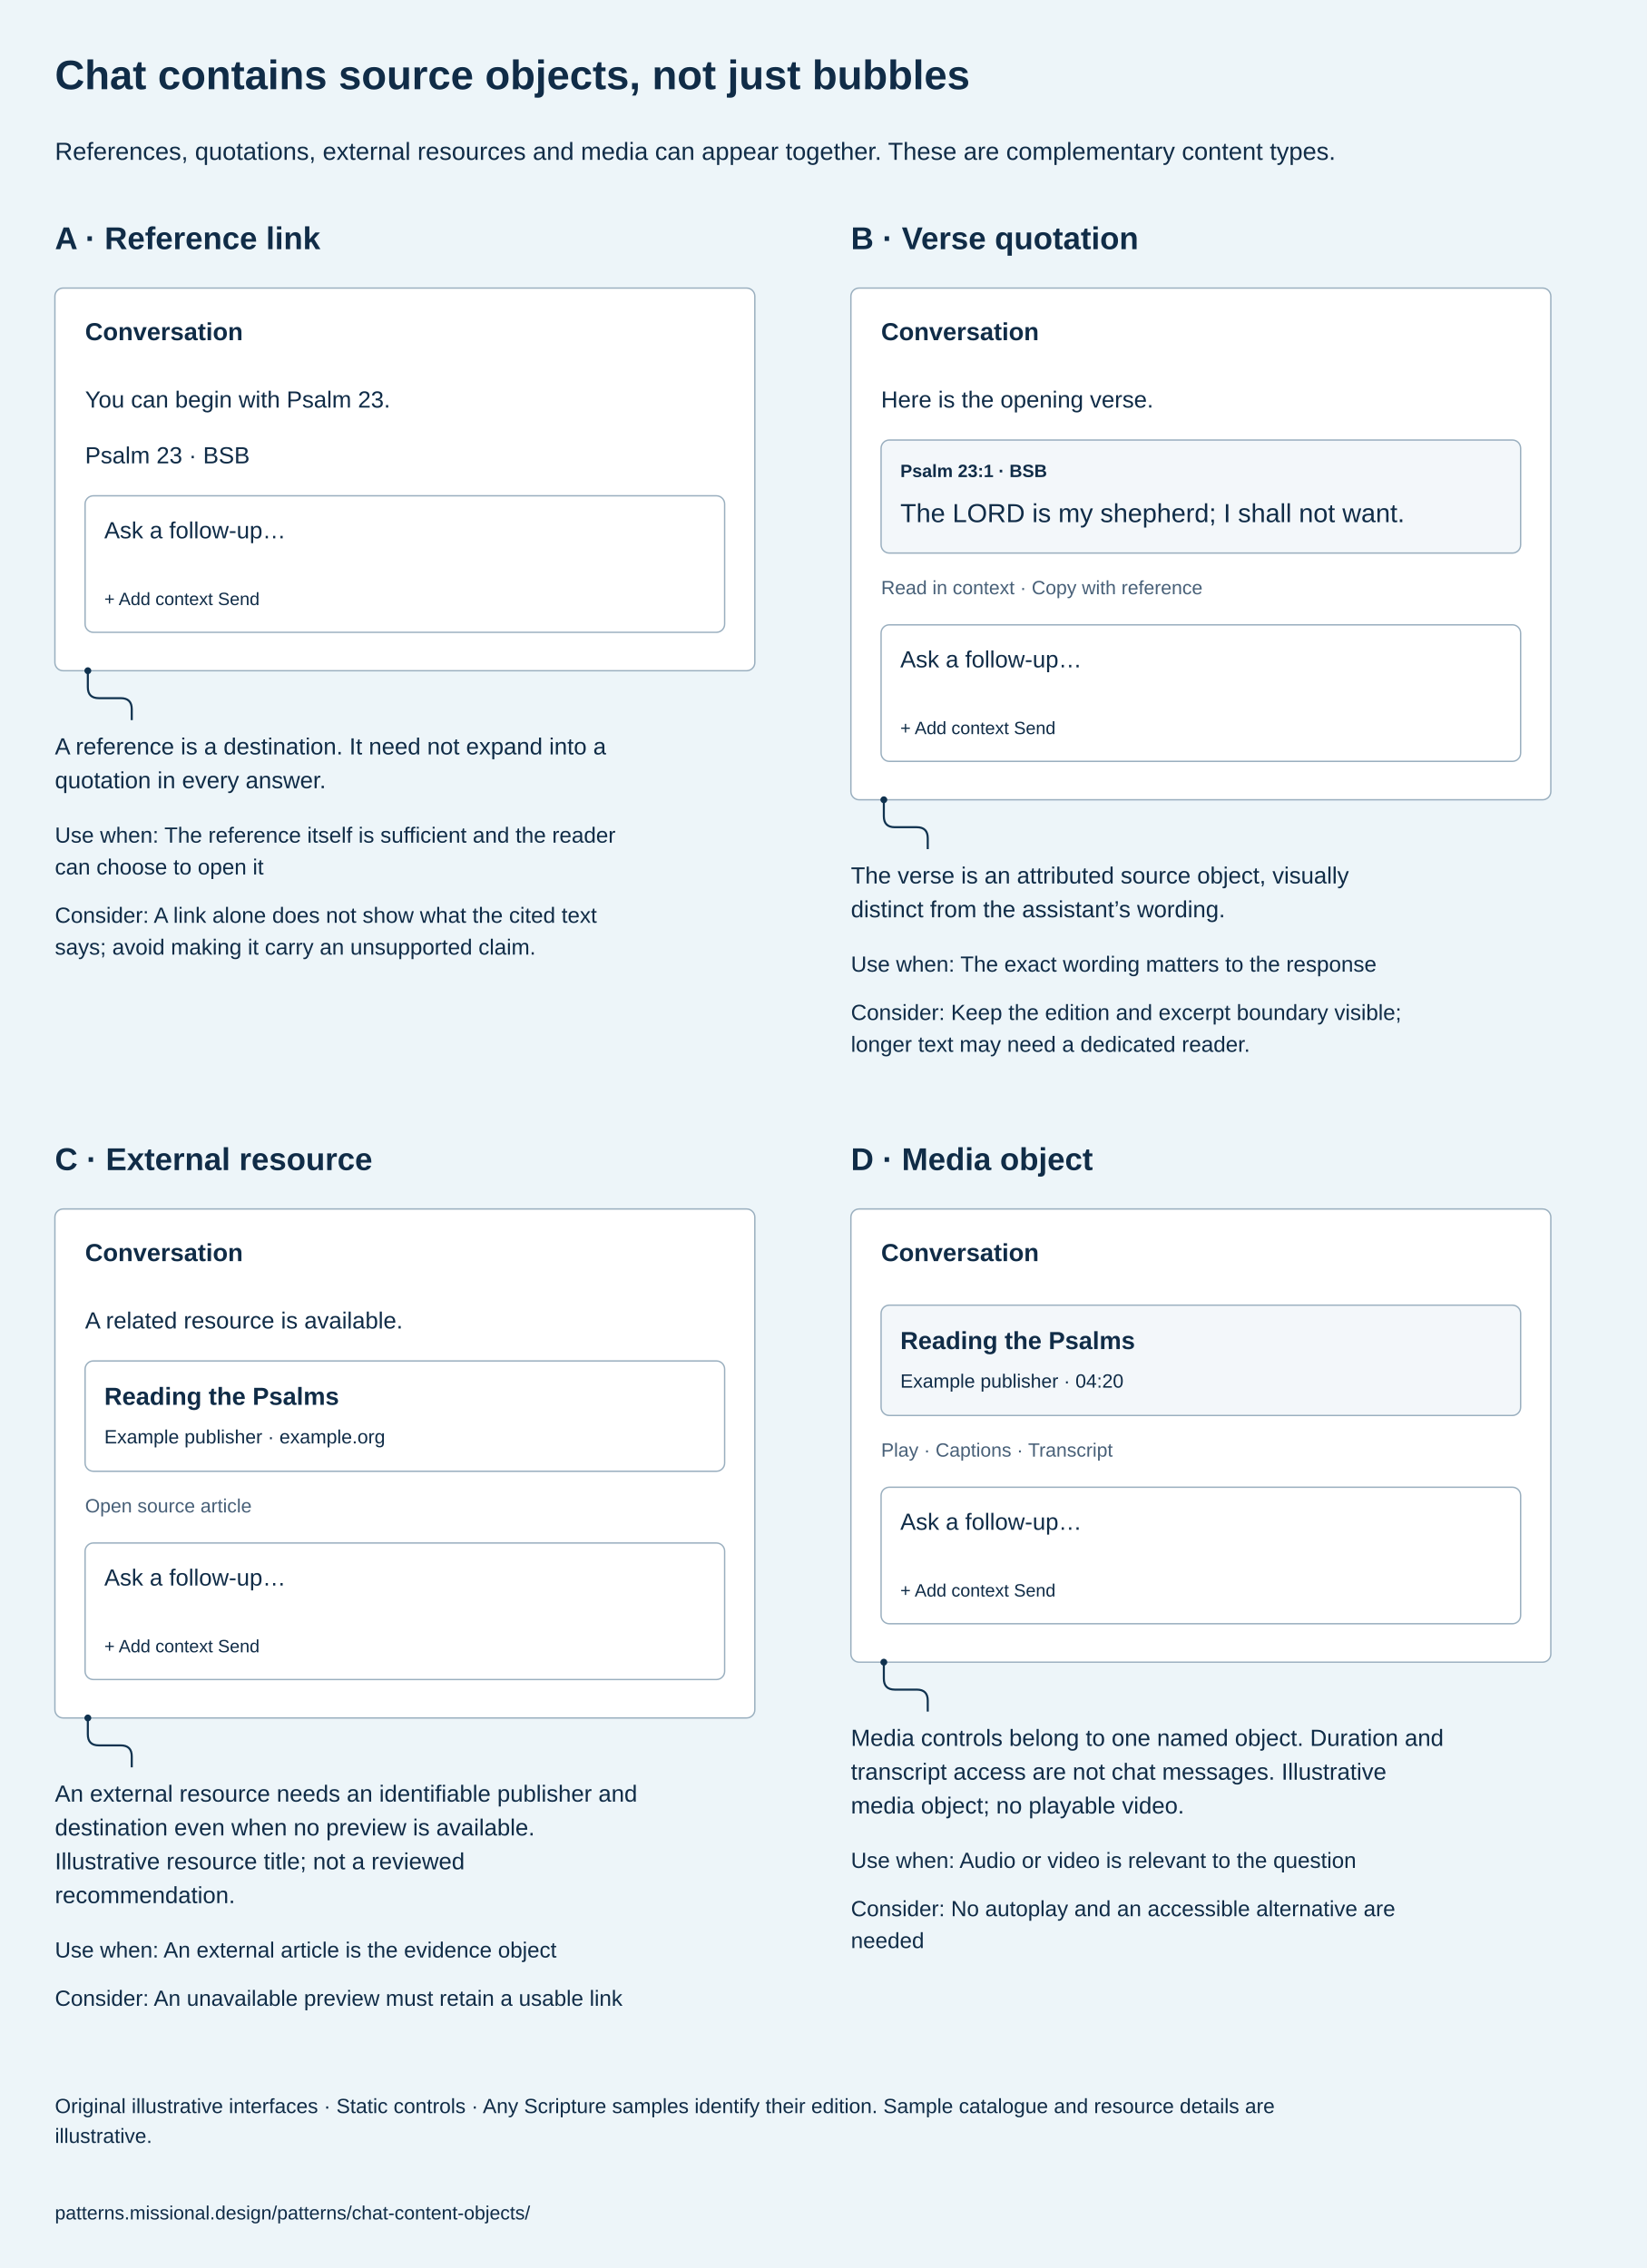
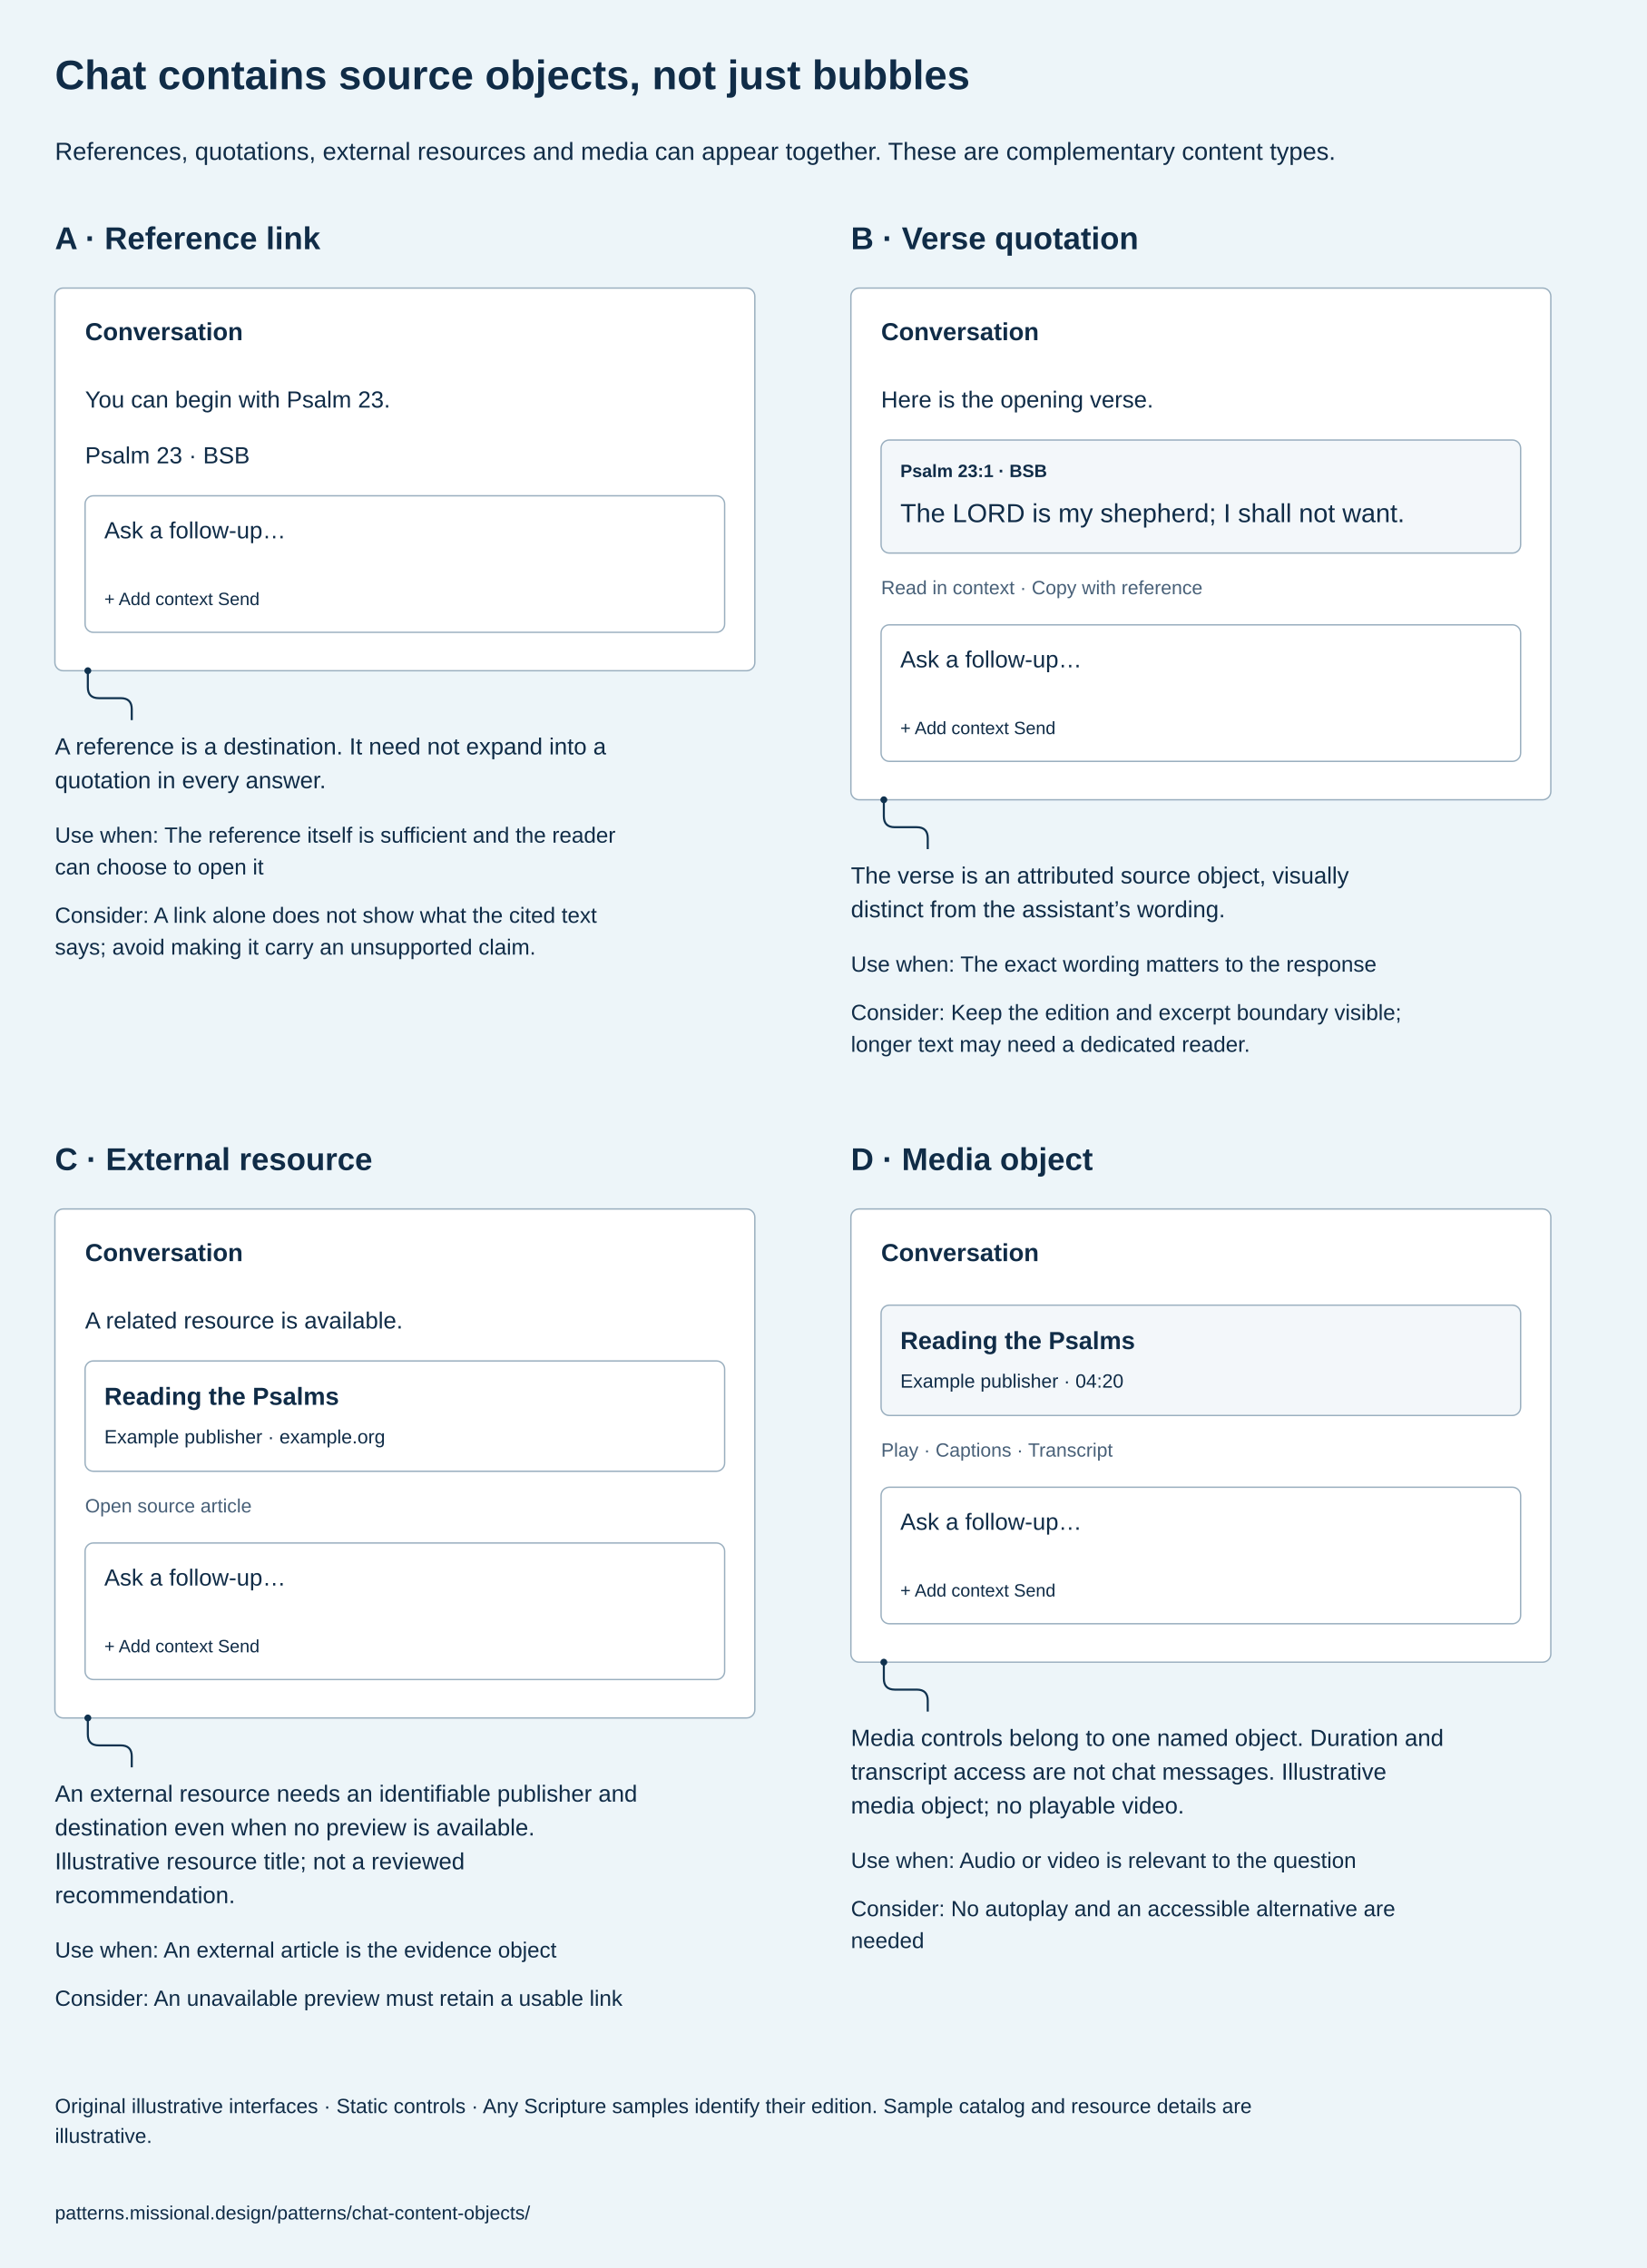
<svg xmlns="http://www.w3.org/2000/svg" viewBox="0 0 1200 1653" role="img" aria-labelledby="title desc" data-illustration-theme="light">
  <rect width="1200" height="1653" fill="#edf5f9" />
  <g font-family="Arial, sans-serif">
    <text x="40" y="65" font-size="30" fill="#102c47" font-weight="700">Chat contains source objects, not just bubbles</text>
    <text x="40" y="116.5" font-size="18" fill="#102c47">References, quotations, external resources and media can appear together. These are complementary content types.</text>
    <text x="40" y="181.6" font-size="23" fill="#102c47" font-weight="700">A · Reference link</text>
    <rect x="40" y="209.95" width="510" height="278.9" rx="6" fill="#ffffff" stroke="#9aafbf" />
    <text x="62" y="247.95" font-size="18" fill="#102c47" font-weight="700">Conversation</text>
    <text x="62" y="297.05" font-size="17" fill="#102c47">You can begin with Psalm 23.</text>
    <text x="62" y="337.7" font-size="17" fill="#102c47">Psalm 23 · BSB</text>
    <rect x="62" y="361.35" width="466" height="99.5" rx="6" fill="#ffffff" stroke="#9aafbf" />
    <text x="76" y="392.35" font-size="17" fill="#102c47">Ask a follow-up…</text>
    <text x="76" y="441" font-size="13" fill="#102c47">+ Add context                         Send</text>
    <path d="M64 488.85v12 q0 8 8 8 h16 q8 0 8 8 v8" fill="none" stroke="#10324f" stroke-width="1.5" />
    <circle cx="64" cy="488.85" r="2.5" fill="#10324f" />
    <text x="40" y="549.85" font-size="17" fill="#102c47">A reference is a destination. It need not expand into a</text>
    <text x="40" y="574.5" font-size="17" fill="#102c47">quotation in every answer.</text>
    <text x="40" y="614.15" font-size="16" fill="#102c47">Use when: The reference itself is sufficient and the reader</text>
    <text x="40" y="637.35" font-size="16" fill="#102c47">can choose to open it</text>
    <text x="40" y="672.55" font-size="16" fill="#102c47">Consider: A link alone does not show what the cited text</text>
    <text x="40" y="695.75" font-size="16" fill="#102c47">says; avoid making it carry an unsupported claim.</text>
    <text x="620" y="181.6" font-size="23" fill="#102c47" font-weight="700">B · Verse quotation</text>
    <rect x="620" y="209.95" width="510" height="372.95" rx="6" fill="#ffffff" stroke="#9aafbf" />
    <text x="642" y="247.95" font-size="18" fill="#102c47" font-weight="700">Conversation</text>
    <text x="642" y="297.05" font-size="17" fill="#102c47">Here is the opening verse.</text>
    <rect x="642" y="320.7" width="466" height="82.4" rx="6" fill="#f3f7fa" stroke="#9aafbf" />
    <text x="656" y="347.7" font-size="13" fill="#102c47" font-weight="700">Psalm 23:1 · BSB</text>
    <text x="656" y="380.55" font-size="19" fill="#102c47">The LORD is my shepherd; I shall not want.</text>
    <text x="642" y="433.1" font-size="14" fill="#486078">Read in context  ·  Copy with reference</text>
    <rect x="642" y="455.4" width="466" height="99.5" rx="6" fill="#ffffff" stroke="#9aafbf" />
    <text x="656" y="486.4" font-size="17" fill="#102c47">Ask a follow-up…</text>
    <text x="656" y="535.05" font-size="13" fill="#102c47">+ Add context                         Send</text>
    <path d="M644 582.9v12 q0 8 8 8 h16 q8 0 8 8 v8" fill="none" stroke="#10324f" stroke-width="1.5" />
    <circle cx="644" cy="582.9" r="2.5" fill="#10324f" />
    <text x="620" y="643.9" font-size="17" fill="#102c47">The verse is an attributed source object, visually</text>
    <text x="620" y="668.55" font-size="17" fill="#102c47">distinct from the assistant’s wording.</text>
    <text x="620" y="708.2" font-size="16" fill="#102c47">Use when: The exact wording matters to the response</text>
    <text x="620" y="743.4" font-size="16" fill="#102c47">Consider: Keep the edition and excerpt boundary visible;</text>
    <text x="620" y="766.6" font-size="16" fill="#102c47">longer text may need a dedicated reader.</text>
    <text x="40" y="852.8" font-size="23" fill="#102c47" font-weight="700">C · External resource</text>
    <rect x="40" y="881.15" width="510" height="370.95" rx="6" fill="#ffffff" stroke="#9aafbf" />
    <text x="62" y="919.15" font-size="18" fill="#102c47" font-weight="700">Conversation</text>
    <text x="62" y="968.25" font-size="17" fill="#102c47">A related resource is available.</text>
    <rect x="62" y="991.9" width="466" height="80.4" rx="6" fill="#ffffff" stroke="#9aafbf" />
    <text x="76" y="1023.9" font-size="18" fill="#102c47" font-weight="700">Reading the Psalms</text>
    <text x="76" y="1052.0" font-size="14" fill="#102c47">Example publisher · example.org</text>
    <text x="62" y="1102.3" font-size="14" fill="#486078">Open source article</text>
    <rect x="62" y="1124.6" width="466" height="99.5" rx="6" fill="#ffffff" stroke="#9aafbf" />
    <text x="76" y="1155.6" font-size="17" fill="#102c47">Ask a follow-up…</text>
    <text x="76" y="1204.25" font-size="13" fill="#102c47">+ Add context                         Send</text>
    <path d="M64 1252.1v12 q0 8 8 8 h16 q8 0 8 8 v8" fill="none" stroke="#10324f" stroke-width="1.5" />
    <circle cx="64" cy="1252.1" r="2.5" fill="#10324f" />
    <text x="40" y="1313.1" font-size="17" fill="#102c47">An external resource needs an identifiable publisher and</text>
    <text x="40" y="1337.75" font-size="17" fill="#102c47">destination even when no preview is available.</text>
    <text x="40" y="1362.4" font-size="17" fill="#102c47">Illustrative resource title; not a reviewed</text>
    <text x="40" y="1387.05" font-size="17" fill="#102c47">recommendation.</text>
    <text x="40" y="1426.7" font-size="16" fill="#102c47">Use when: An external article is the evidence object</text>
    <text x="40" y="1461.9" font-size="16" fill="#102c47">Consider: An unavailable preview must retain a usable link</text>
    <text x="620" y="852.8" font-size="23" fill="#102c47" font-weight="700">D · Media object</text>
    <rect x="620" y="881.15" width="510" height="330.3" rx="6" fill="#ffffff" stroke="#9aafbf" />
    <text x="642" y="919.15" font-size="18" fill="#102c47" font-weight="700">Conversation</text>
    <rect x="642" y="951.25" width="466" height="80.4" rx="6" fill="#f3f7fa" stroke="#9aafbf" />
    <text x="656" y="983.25" font-size="18" fill="#102c47" font-weight="700">Reading the Psalms</text>
    <text x="656" y="1011.35" font-size="14" fill="#102c47">Example publisher · 04:20</text>
    <text x="642" y="1061.65" font-size="14" fill="#486078">Play  ·  Captions  ·  Transcript</text>
    <rect x="642" y="1083.95" width="466" height="99.5" rx="6" fill="#ffffff" stroke="#9aafbf" />
    <text x="656" y="1114.95" font-size="17" fill="#102c47">Ask a follow-up…</text>
    <text x="656" y="1163.6" font-size="13" fill="#102c47">+ Add context                         Send</text>
    <path d="M644 1211.45v12 q0 8 8 8 h16 q8 0 8 8 v8" fill="none" stroke="#10324f" stroke-width="1.5" />
    <circle cx="644" cy="1211.45" r="2.5" fill="#10324f" />
    <text x="620" y="1272.45" font-size="17" fill="#102c47">Media controls belong to one named object. Duration and</text>
    <text x="620" y="1297.1" font-size="17" fill="#102c47">transcript access are not chat messages. Illustrative</text>
    <text x="620" y="1321.75" font-size="17" fill="#102c47">media object; no playable video.</text>
    <text x="620" y="1361.4" font-size="16" fill="#102c47">Use when: Audio or video is relevant to the question</text>
    <text x="620" y="1396.6" font-size="16" fill="#102c47">Consider: No autoplay and an accessible alternative are</text>
    <text x="620" y="1419.8" font-size="16" fill="#102c47">needed</text>
-     <text x="40" y="1540.1" font-size="15" fill="#102c47">Original illustrative interfaces · Static controls · Any Scripture samples identify their edition. Sample catalogue and resource details are</text>
+     <text x="40" y="1540.1" font-size="15" fill="#102c47">Original illustrative interfaces · Static controls · Any Scripture samples identify their edition. Sample catalog and resource details are</text>
    <text x="40" y="1561.85" font-size="15" fill="#102c47">illustrative.</text>
    <text x="40" y="1617.6" font-size="14" fill="#102c47">patterns.missional.design/patterns/chat-content-objects/</text>
  </g>
</svg>
